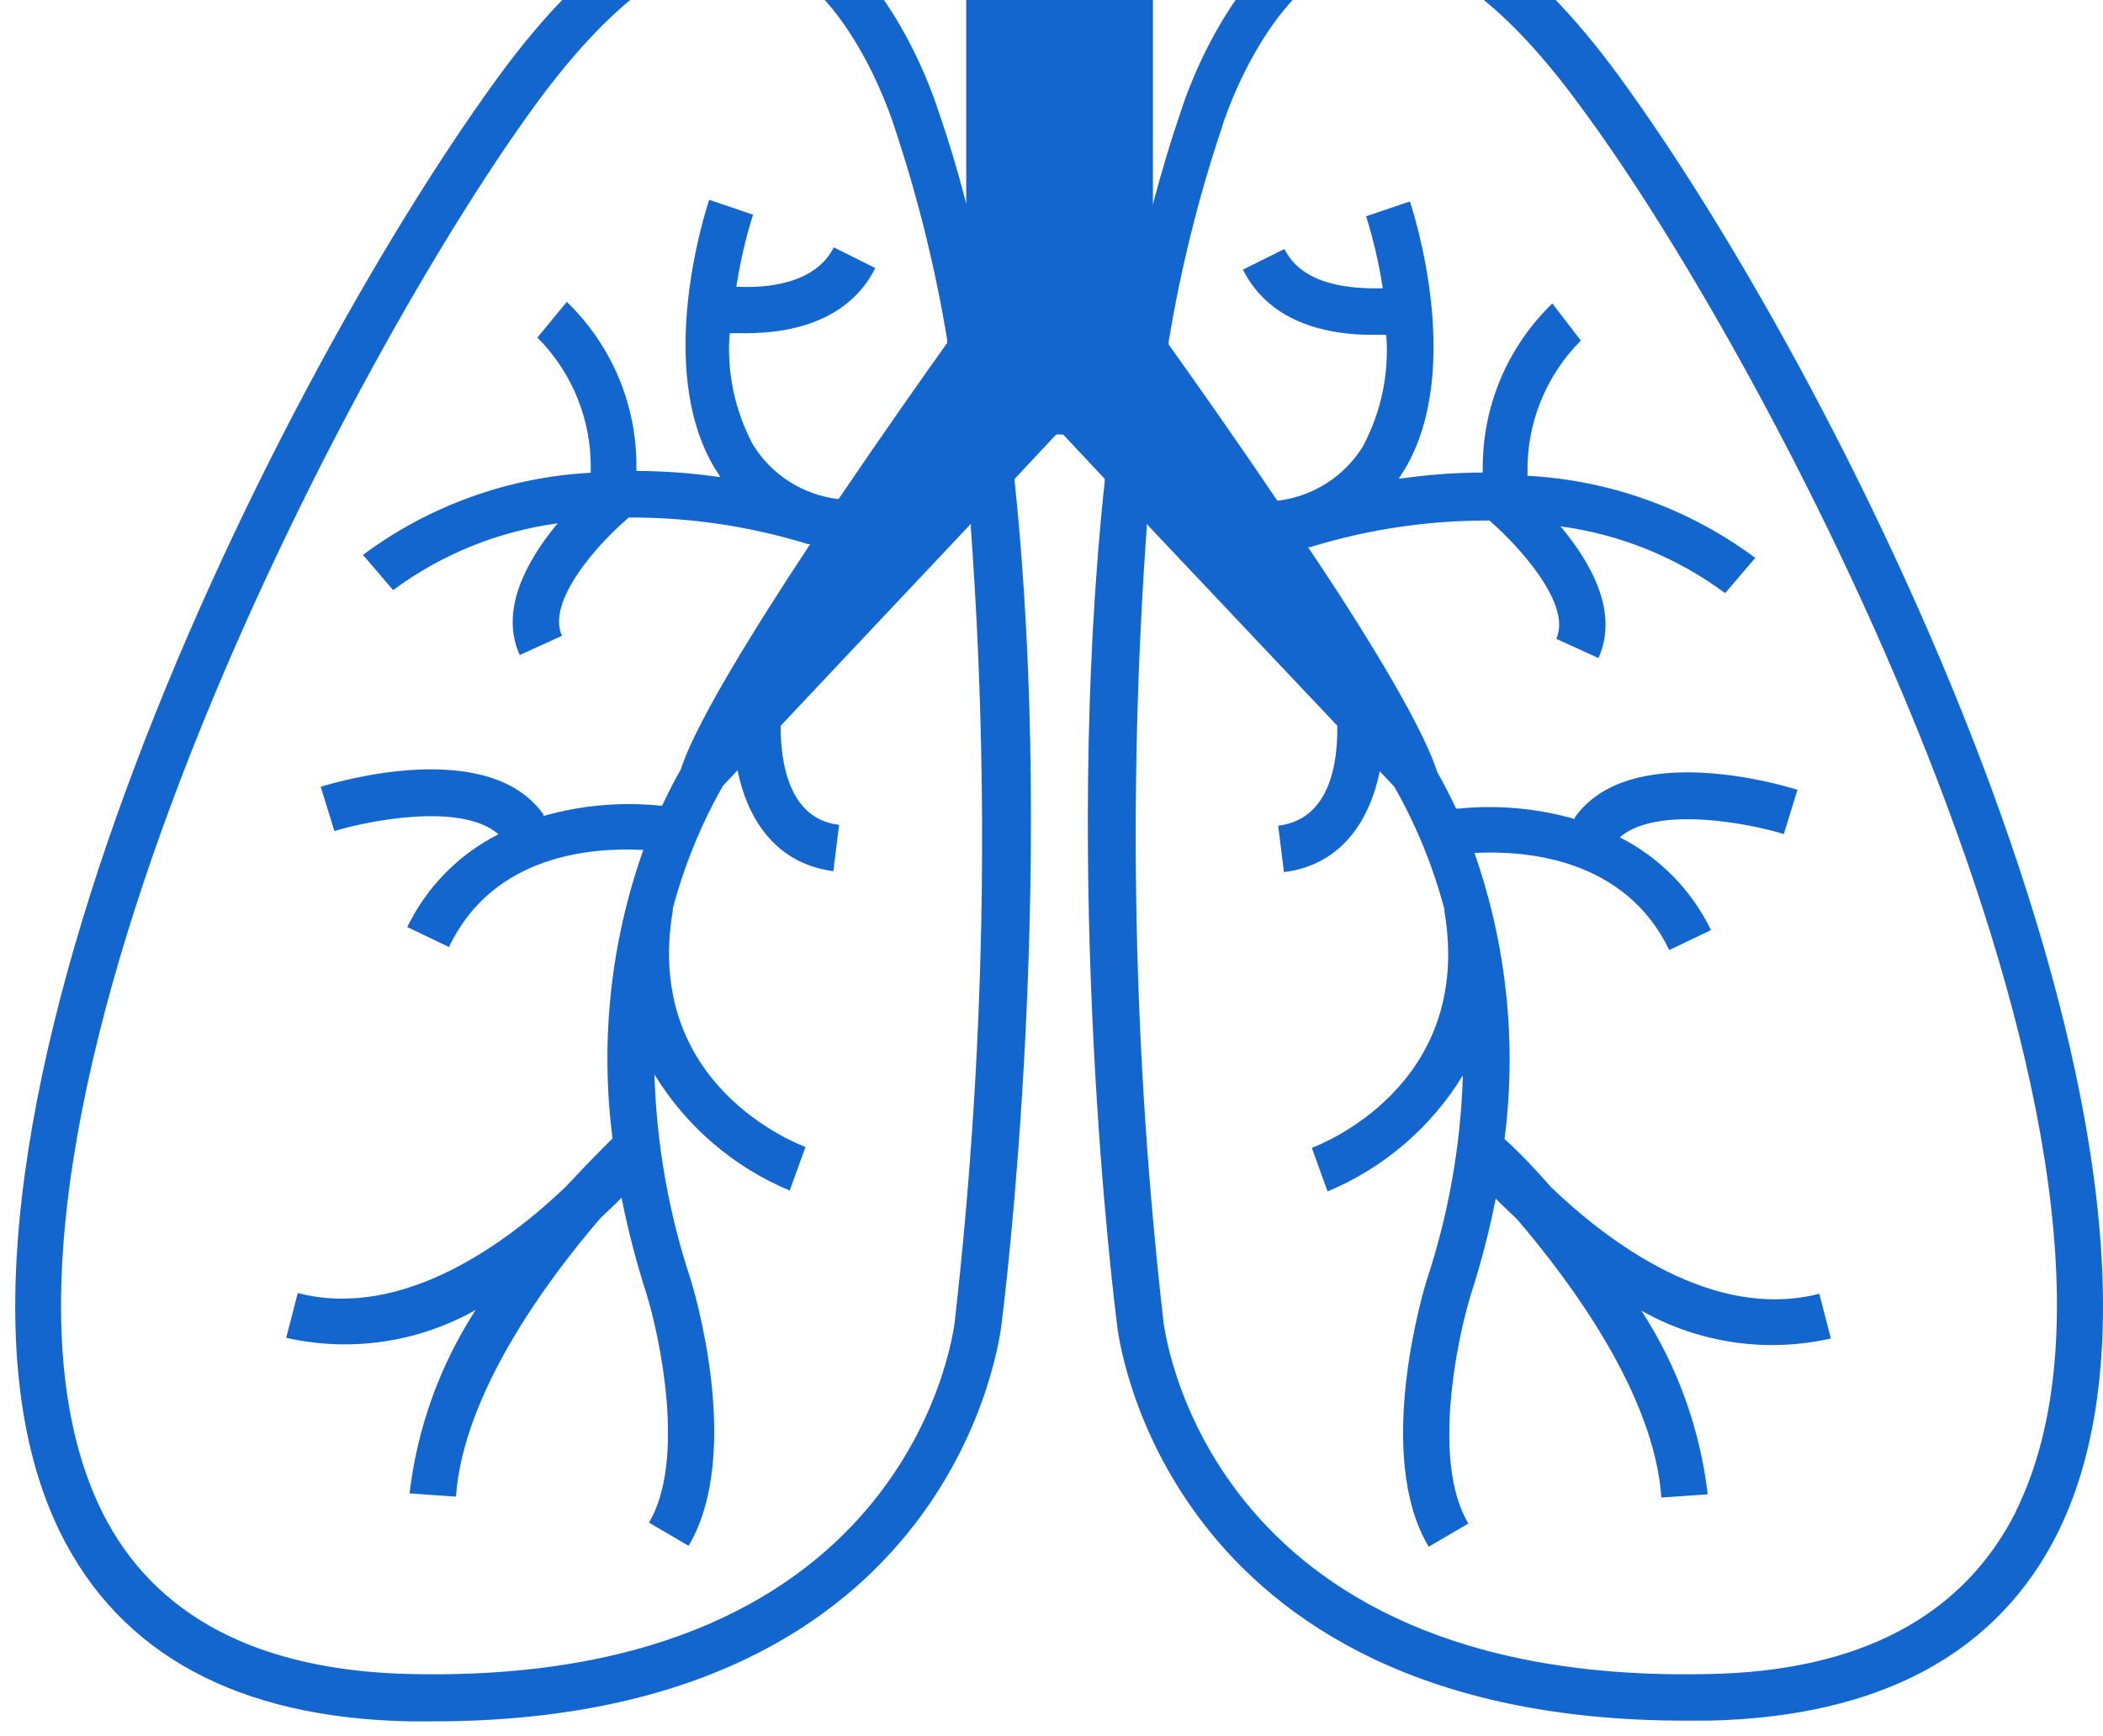
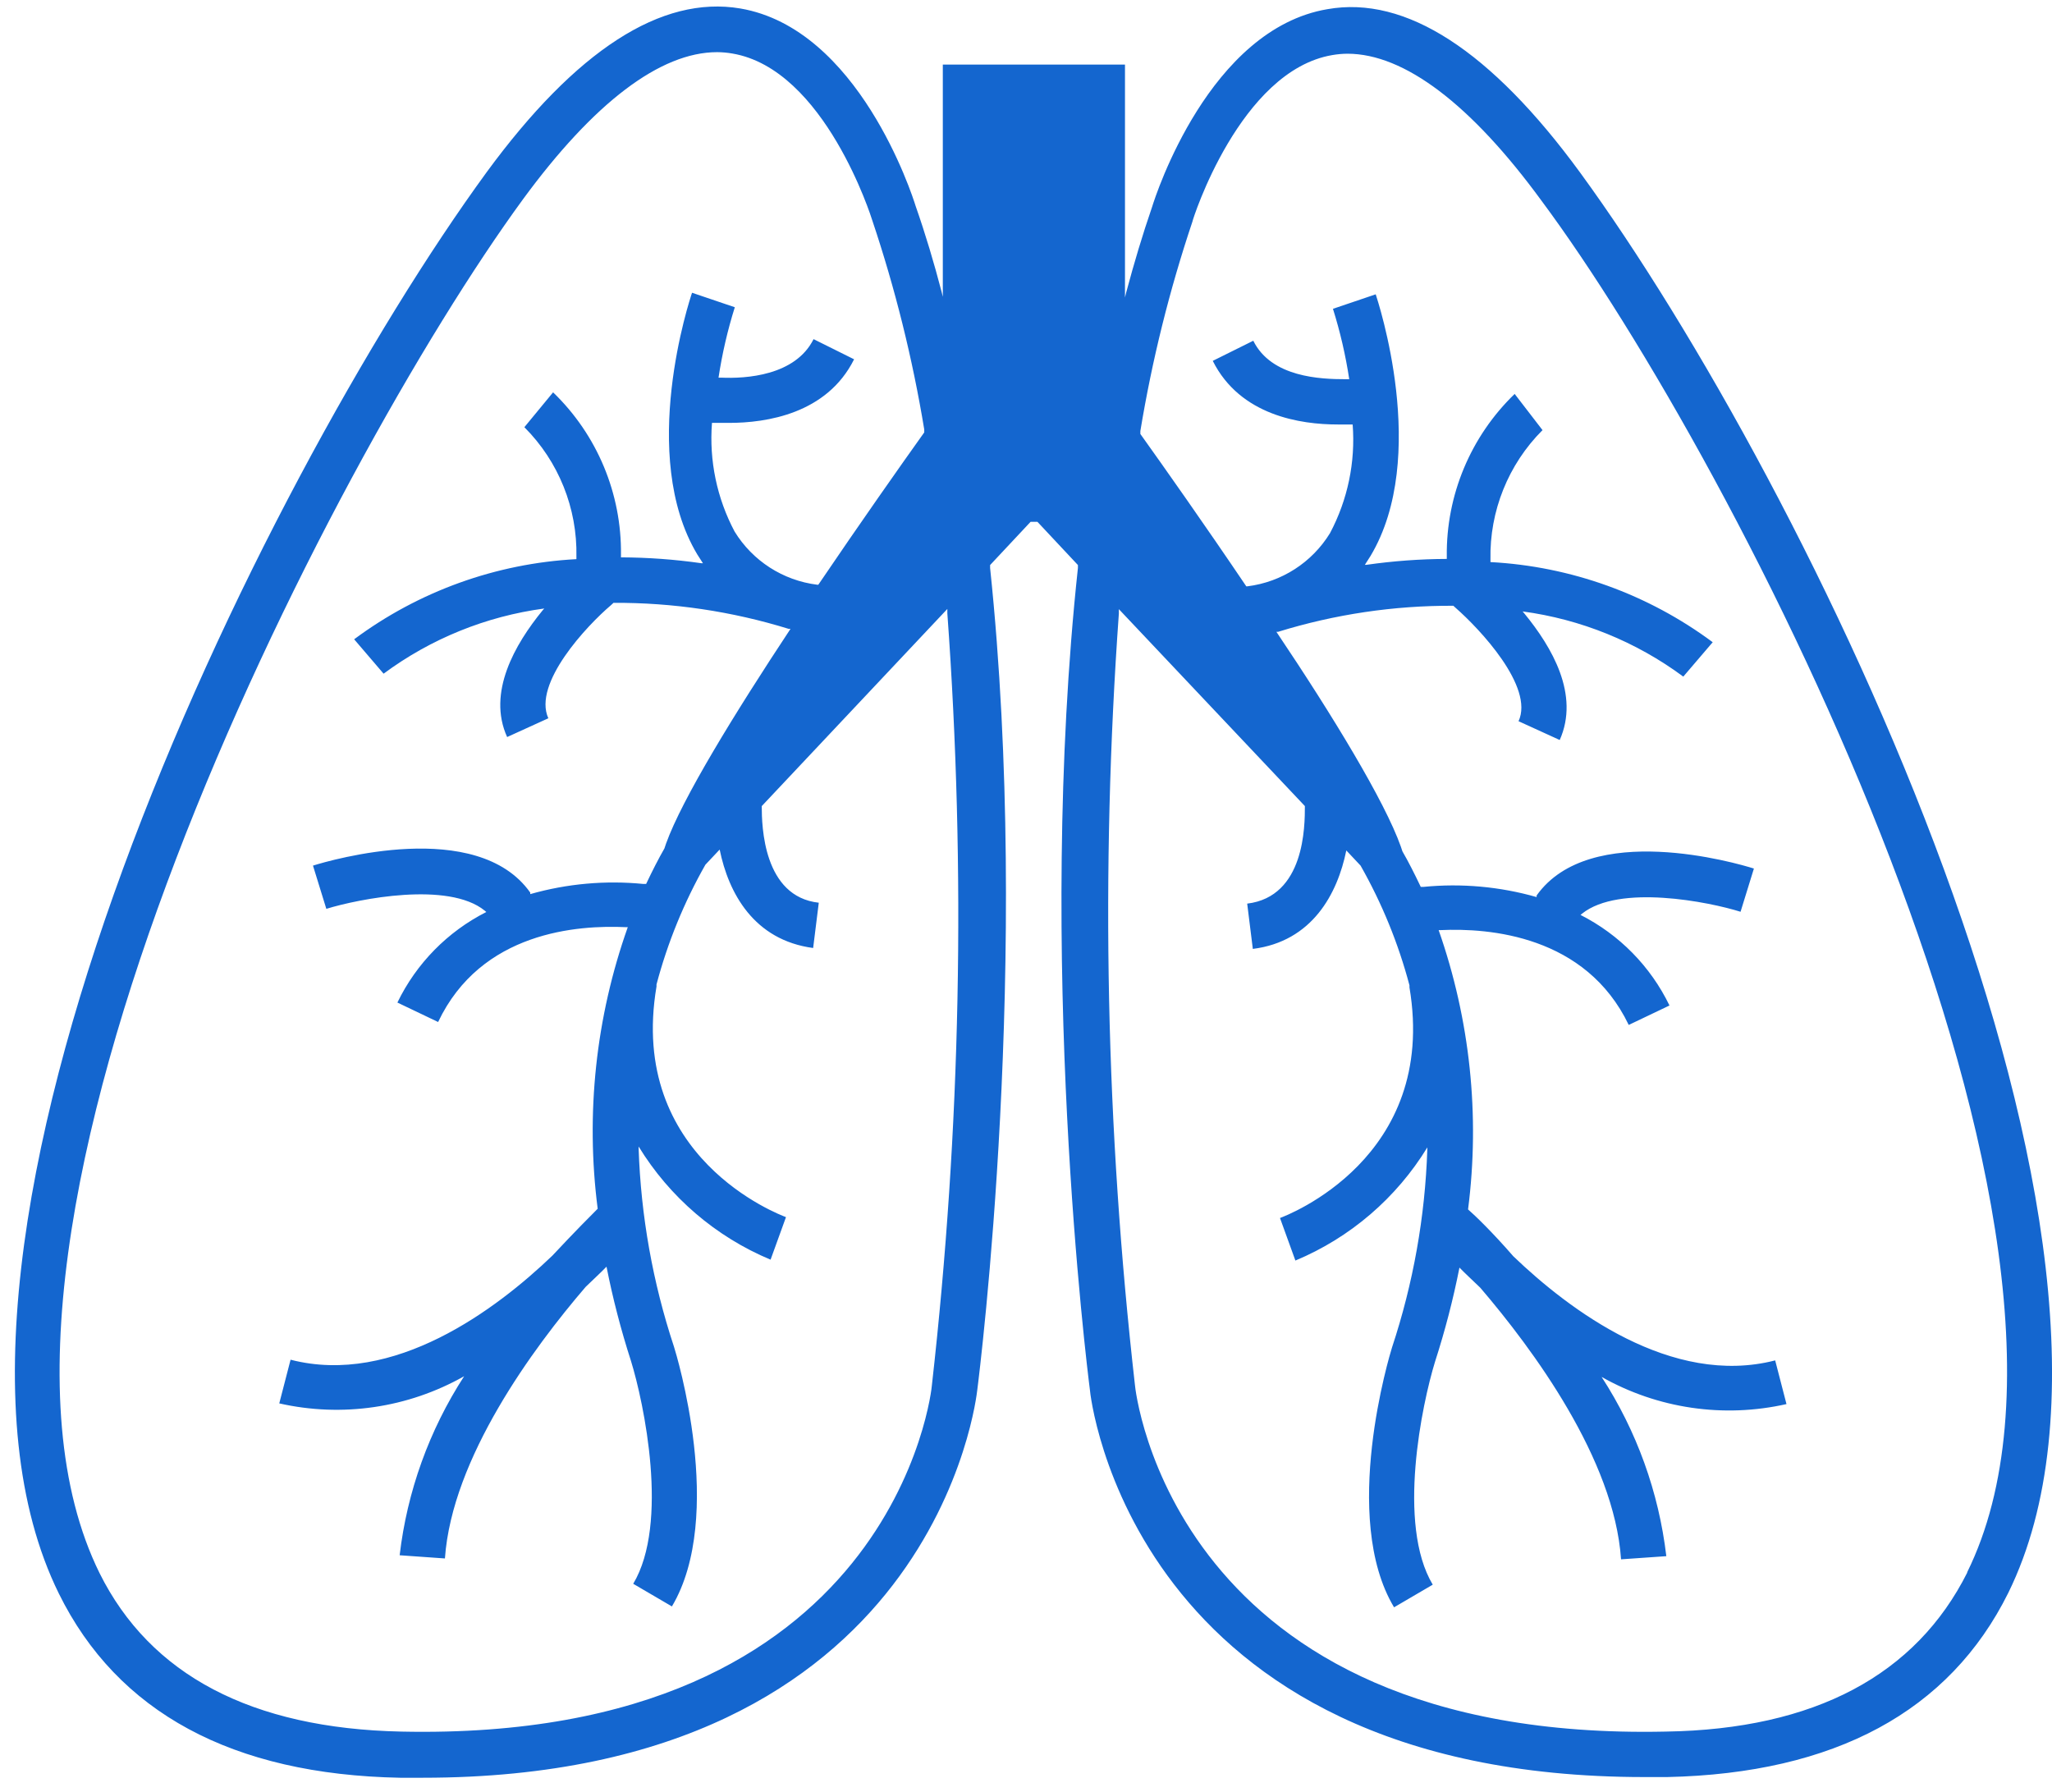
- <svg xmlns="http://www.w3.org/2000/svg" width="63" height="52" viewBox="0 0 63 52" fill="none">
-   <path fill-rule="evenodd" clip-rule="evenodd" d="M60.4 45.272C58.822 48.413 55.724 50.087 51.138 50.157C35.97 50.483 34.851 39.623 34.844 39.512C33.951 31.651 33.786 23.724 34.351 15.832V15.7L40.062 21.745C40.062 22.357 40.062 24.525 38.29 24.74L38.464 26.13C40.285 25.901 41.063 24.441 41.334 23.107L41.771 23.573C42.428 24.728 42.932 25.964 43.272 27.248V27.311C44.155 32.557 39.499 34.315 39.298 34.391L39.77 35.697C41.453 34.995 42.87 33.779 43.821 32.223L43.821 32.286C43.753 34.354 43.388 36.401 42.737 38.366C42.668 38.588 41.146 43.584 42.8 46.342L43.988 45.647C42.876 43.792 43.661 40.089 44.057 38.803C44.364 37.855 44.614 36.89 44.808 35.913C44.981 36.094 45.225 36.316 45.447 36.531C47.059 38.414 49.56 41.791 49.769 44.869L51.158 44.772C50.928 42.809 50.248 40.926 49.171 39.269C50.894 40.243 52.918 40.54 54.848 40.103L54.501 38.762C51.318 39.582 48.178 37.212 46.461 35.566C45.815 34.822 45.28 34.308 45.072 34.127C45.443 31.238 45.133 28.302 44.169 25.553H44.231C45.718 25.484 48.685 25.713 50.005 28.464L51.256 27.867C50.675 26.666 49.715 25.69 48.525 25.088L48.574 25.046C49.713 24.136 52.465 24.685 53.438 24.99L53.847 23.663C53.319 23.496 48.817 22.183 47.177 24.49V24.539C46.049 24.217 44.87 24.111 43.703 24.226H43.62C43.425 23.816 43.237 23.448 43.057 23.135L43.008 22.989C42.515 21.6 40.924 18.98 39.187 16.395H39.242C40.984 15.857 42.797 15.588 44.62 15.596L44.697 15.666C45.426 16.305 47.108 18.084 46.621 19.14L47.886 19.717C48.504 18.327 47.65 16.868 46.795 15.826L46.746 15.77C48.533 16.01 50.231 16.698 51.68 17.771L52.583 16.715C50.6 15.242 48.227 14.386 45.76 14.255V14.179C45.729 12.692 46.306 11.256 47.358 10.204L46.503 9.093C45.15 10.397 44.396 12.202 44.419 14.082V14.158C43.593 14.161 42.769 14.222 41.952 14.339H41.903L42.077 14.068C43.898 11.024 42.299 6.237 42.237 6.036L40.924 6.48C41.146 7.187 41.313 7.909 41.424 8.641H41.313C40.541 8.641 39.034 8.586 38.478 7.46L37.234 8.078C38.075 9.76 39.937 10.031 41.07 10.031H41.459H41.528C41.618 11.186 41.377 12.343 40.833 13.366C40.281 14.268 39.347 14.869 38.297 14.999H38.263C36.977 13.095 35.74 11.344 35.011 10.323V10.232C35.371 8.051 35.905 5.901 36.609 3.805C36.609 3.756 38.068 -0.829 40.903 -1.309C41.057 -1.336 41.212 -1.349 41.368 -1.35C43.112 -1.35 45.162 0.199 47.33 3.166C53.333 11.24 65.513 34.912 60.393 45.272L60.4 45.272ZM28.611 39.512C28.611 39.623 27.479 50.483 12.318 50.157C7.725 50.059 4.612 48.42 3.056 45.293C-2.065 34.912 10.115 11.24 16.056 3.117C18.231 0.15 20.274 -1.399 22.018 -1.399C22.174 -1.398 22.329 -1.384 22.483 -1.357C25.325 -0.878 26.763 3.708 26.777 3.756C27.481 5.853 28.015 8.002 28.375 10.184V10.274C27.646 11.295 26.409 13.053 25.123 14.95H25.089C24.039 14.82 23.105 14.219 22.553 13.317C22.009 12.294 21.768 11.137 21.858 9.982H21.997H22.386C23.525 9.982 25.387 9.704 26.221 8.03L24.977 7.411C24.415 8.537 22.893 8.627 22.143 8.592H22.059C22.17 7.86 22.337 7.138 22.559 6.432L21.246 5.987C21.177 6.188 19.586 10.976 21.406 14.019L21.58 14.29H21.531C20.714 14.173 19.89 14.113 19.065 14.109V14.033C19.087 12.154 18.333 10.349 16.98 9.044L16.098 10.114C17.149 11.166 17.727 12.601 17.696 14.088V14.165C15.229 14.296 12.855 15.151 10.873 16.625L11.776 17.681C13.225 16.608 14.922 15.919 16.709 15.68L16.66 15.735C15.806 16.777 14.951 18.264 15.57 19.626L16.834 19.05C16.348 17.98 18.022 16.201 18.759 15.575L18.835 15.506C20.658 15.497 22.472 15.767 24.213 16.305H24.269C22.56 18.89 20.941 21.523 20.447 22.899L20.399 23.045C20.218 23.358 20.023 23.74 19.836 24.136H19.753C18.585 24.021 17.407 24.127 16.278 24.448V24.4C14.646 22.093 10.143 23.406 9.608 23.573L10.018 24.9C11.012 24.594 13.763 24.045 14.882 24.956L14.93 24.997C13.74 25.599 12.781 26.576 12.2 27.776L13.45 28.374C14.771 25.595 17.738 25.393 19.224 25.463H19.273C18.291 28.231 17.974 31.193 18.349 34.106C18.161 34.294 17.654 34.801 16.959 35.545C15.243 37.191 12.095 39.561 8.92 38.741L8.573 40.082C10.503 40.519 12.527 40.222 14.249 39.248C13.176 40.904 12.499 42.784 12.269 44.744L13.659 44.841C13.874 41.763 16.369 38.38 17.981 36.504C18.203 36.288 18.446 36.066 18.62 35.885C18.813 36.862 19.064 37.828 19.37 38.776C19.766 40.054 20.552 43.764 19.44 45.62L20.628 46.314C22.282 43.535 20.76 38.553 20.691 38.338C20.04 36.374 19.675 34.326 19.607 32.258V32.196C20.558 33.751 21.975 34.967 23.657 35.67L24.13 34.364C23.928 34.287 19.266 32.536 20.155 27.283V27.221C20.495 25.936 21 24.701 21.656 23.545L22.094 23.079C22.365 24.414 23.143 25.859 24.964 26.102L25.137 24.712C23.435 24.525 23.386 22.364 23.386 21.745L29.084 15.694V15.826C29.656 23.719 29.498 31.648 28.611 39.512ZM48.511 2.297C45.774 -1.448 43.154 -3.143 40.757 -2.719C37.13 -2.108 35.483 2.985 35.372 3.347C35.08 4.194 34.816 5.077 34.573 5.987L34.538 6.133V-1.017H28.945V6.112L28.91 5.966C28.674 5.063 28.41 4.18 28.111 3.326C28 2.964 26.353 -2.122 22.726 -2.74C20.301 -3.15 17.682 -1.455 14.937 2.29C7.947 11.872 -3.469 35.204 1.805 45.918C3.605 49.566 7.134 51.477 12.283 51.574H12.978C28.778 51.574 29.987 39.762 30.001 39.686C30.091 38.991 31.655 26.422 30.397 14.436V14.346L31.641 13.018H31.849L33.093 14.346V14.436C31.808 26.394 33.371 38.97 33.461 39.665C33.461 39.755 34.684 51.553 50.484 51.553H51.179C56.328 51.442 59.851 49.538 61.657 45.898C66.917 35.204 55.501 11.872 48.511 2.297H48.511Z" fill="#1466CF" />
+ <svg xmlns="http://www.w3.org/2000/svg" width="63" height="55" viewBox="0 0 63 55" fill="none">
+   <path fill-rule="evenodd" clip-rule="evenodd" d="M60.4 48.272C58.823 51.413 55.724 53.087 51.138 53.157C35.97 53.483 34.851 42.623 34.844 42.512C33.952 34.651 33.786 26.724 34.351 18.832V18.7L40.062 24.745C40.062 25.357 40.062 27.525 38.291 27.74L38.464 29.13C40.285 28.901 41.063 27.441 41.334 26.107L41.772 26.573C42.428 27.728 42.933 28.964 43.273 30.248V30.311C44.155 35.557 39.5 37.315 39.298 37.391L39.771 38.697C41.453 37.995 42.87 36.779 43.822 35.223L43.821 35.286C43.753 37.354 43.388 39.401 42.737 41.366C42.668 41.588 41.146 46.584 42.8 49.342L43.988 48.647C42.877 46.792 43.662 43.089 44.058 41.803C44.364 40.855 44.615 39.89 44.808 38.913C44.982 39.093 45.225 39.316 45.447 39.531C47.059 41.414 49.561 44.791 49.769 47.869L51.159 47.772C50.928 45.809 50.248 43.926 49.172 42.269C50.895 43.243 52.918 43.54 54.848 43.103L54.501 41.762C51.319 42.582 48.178 40.212 46.462 38.566C45.816 37.822 45.281 37.308 45.072 37.127C45.443 34.238 45.133 31.302 44.169 28.553H44.231C45.718 28.484 48.685 28.713 50.005 31.464L51.256 30.867C50.675 29.666 49.715 28.69 48.525 28.087L48.574 28.046C49.714 27.136 52.465 27.684 53.438 27.99L53.848 26.663C53.32 26.496 48.817 25.183 47.177 27.49V27.539C46.049 27.217 44.871 27.111 43.703 27.226H43.62C43.425 26.816 43.238 26.448 43.057 26.135L43.008 25.989C42.515 24.599 40.924 21.98 39.187 19.395H39.242C40.984 18.857 42.798 18.587 44.62 18.596L44.697 18.666C45.426 19.305 47.108 21.084 46.622 22.14L47.886 22.717C48.505 21.327 47.65 19.868 46.795 18.826L46.747 18.77C48.534 19.01 50.231 19.698 51.68 20.771L52.583 19.715C50.6 18.242 48.227 17.386 45.76 17.255V17.179C45.729 15.692 46.306 14.256 47.358 13.204L46.503 12.093C45.151 13.397 44.396 15.202 44.419 17.081V17.158C43.594 17.161 42.769 17.222 41.952 17.339H41.904L42.077 17.068C43.898 14.024 42.3 9.237 42.237 9.035L40.924 9.48C41.146 10.187 41.313 10.909 41.424 11.641H41.313C40.542 11.641 39.034 11.585 38.478 10.46L37.234 11.078C38.075 12.76 39.937 13.031 41.07 13.031H41.459H41.529C41.618 14.186 41.377 15.342 40.834 16.366C40.281 17.268 39.347 17.869 38.298 17.999H38.263C36.977 16.095 35.741 14.344 35.011 13.322V13.232C35.371 11.051 35.906 8.901 36.609 6.805C36.609 6.756 38.068 2.171 40.903 1.691C41.057 1.664 41.213 1.65 41.369 1.649C43.113 1.649 45.162 3.199 47.33 6.166C53.334 14.24 65.514 37.912 60.393 48.272L60.4 48.272ZM28.612 42.512C28.612 42.623 27.48 53.483 12.319 53.157C7.726 53.06 4.613 51.42 3.057 48.293C-2.064 37.913 10.116 14.24 16.057 6.117C18.232 3.15 20.274 1.601 22.018 1.601C22.174 1.602 22.33 1.616 22.484 1.643C25.326 2.122 26.764 6.708 26.778 6.757C27.482 8.853 28.016 11.002 28.376 13.184V13.274C27.646 14.296 26.41 16.053 25.124 17.95H25.09C24.04 17.82 23.106 17.219 22.553 16.317C22.01 15.294 21.769 14.137 21.859 12.982H21.998H22.387C23.526 12.982 25.388 12.704 26.222 11.03L24.978 10.411C24.416 11.537 22.894 11.627 22.143 11.593H22.06C22.171 10.861 22.338 10.138 22.56 9.432L21.247 8.987C21.178 9.189 19.587 13.976 21.407 17.019L21.581 17.29H21.532C20.715 17.173 19.891 17.113 19.065 17.11V17.033C19.088 15.154 18.334 13.349 16.981 12.044L16.099 13.114C17.15 14.166 17.727 15.601 17.697 17.089V17.165C15.23 17.296 12.856 18.151 10.873 19.625L11.777 20.681C13.226 19.608 14.923 18.919 16.71 18.68L16.661 18.735C15.807 19.778 14.952 21.265 15.57 22.626L16.835 22.05C16.349 20.98 18.023 19.201 18.76 18.576L18.836 18.506C20.659 18.497 22.473 18.767 24.214 19.305H24.27C22.56 21.89 20.942 24.523 20.448 25.899L20.399 26.045C20.219 26.358 20.024 26.74 19.837 27.136H19.753C18.586 27.021 17.407 27.127 16.279 27.448V27.4C14.646 25.093 10.144 26.406 9.609 26.573L10.019 27.9C11.012 27.594 13.764 27.046 14.883 27.956L14.931 27.997C13.741 28.6 12.782 29.576 12.201 30.777L13.451 31.374C14.771 28.595 17.738 28.393 19.225 28.463H19.274C18.291 31.232 17.975 34.193 18.35 37.106C18.162 37.294 17.655 37.801 16.96 38.545C15.244 40.191 12.096 42.561 8.921 41.741L8.574 43.082C10.504 43.519 12.527 43.222 14.25 42.248C13.177 43.904 12.5 45.785 12.27 47.744L13.66 47.842C13.875 44.764 16.369 41.38 17.982 39.504C18.204 39.288 18.447 39.066 18.621 38.885C18.814 39.863 19.065 40.828 19.371 41.776C19.767 43.054 20.552 46.765 19.441 48.62L20.629 49.315C22.282 46.535 20.761 41.553 20.691 41.338C20.041 39.374 19.676 37.326 19.607 35.258V35.196C20.558 36.751 21.976 37.967 23.658 38.67L24.131 37.364C23.929 37.287 19.267 35.536 20.156 30.283V30.221C20.496 28.936 21.001 27.701 21.657 26.545L22.095 26.08C22.366 27.414 23.144 28.859 24.965 29.102L25.138 27.712C23.436 27.525 23.387 25.364 23.387 24.746L29.085 18.694V18.826C29.657 26.719 29.499 34.648 28.612 42.512ZM48.512 5.297C45.774 1.552 43.155 -0.143 40.758 0.281C37.131 0.892 35.484 5.985 35.373 6.347C35.081 7.194 34.817 8.077 34.574 8.987L34.539 9.133V1.983H28.946V9.112L28.911 8.966C28.675 8.063 28.411 7.18 28.112 6.326C28.001 5.964 26.354 0.878 22.727 0.26C20.302 -0.15 17.683 1.545 14.938 5.29C7.948 14.872 -3.468 38.204 1.806 48.918C3.605 52.566 7.135 54.477 12.284 54.574H12.979C28.779 54.574 29.988 42.762 30.002 42.686C30.092 41.991 31.655 29.422 30.398 17.436V17.346L31.642 16.018H31.85L33.094 17.346V17.436C31.808 29.394 33.372 41.97 33.462 42.665C33.462 42.755 34.685 54.553 50.485 54.553H51.18C56.329 54.442 59.852 52.538 61.658 48.898C66.918 38.204 55.502 14.872 48.512 5.297H48.512Z" fill="#1466CF" />
</svg>
